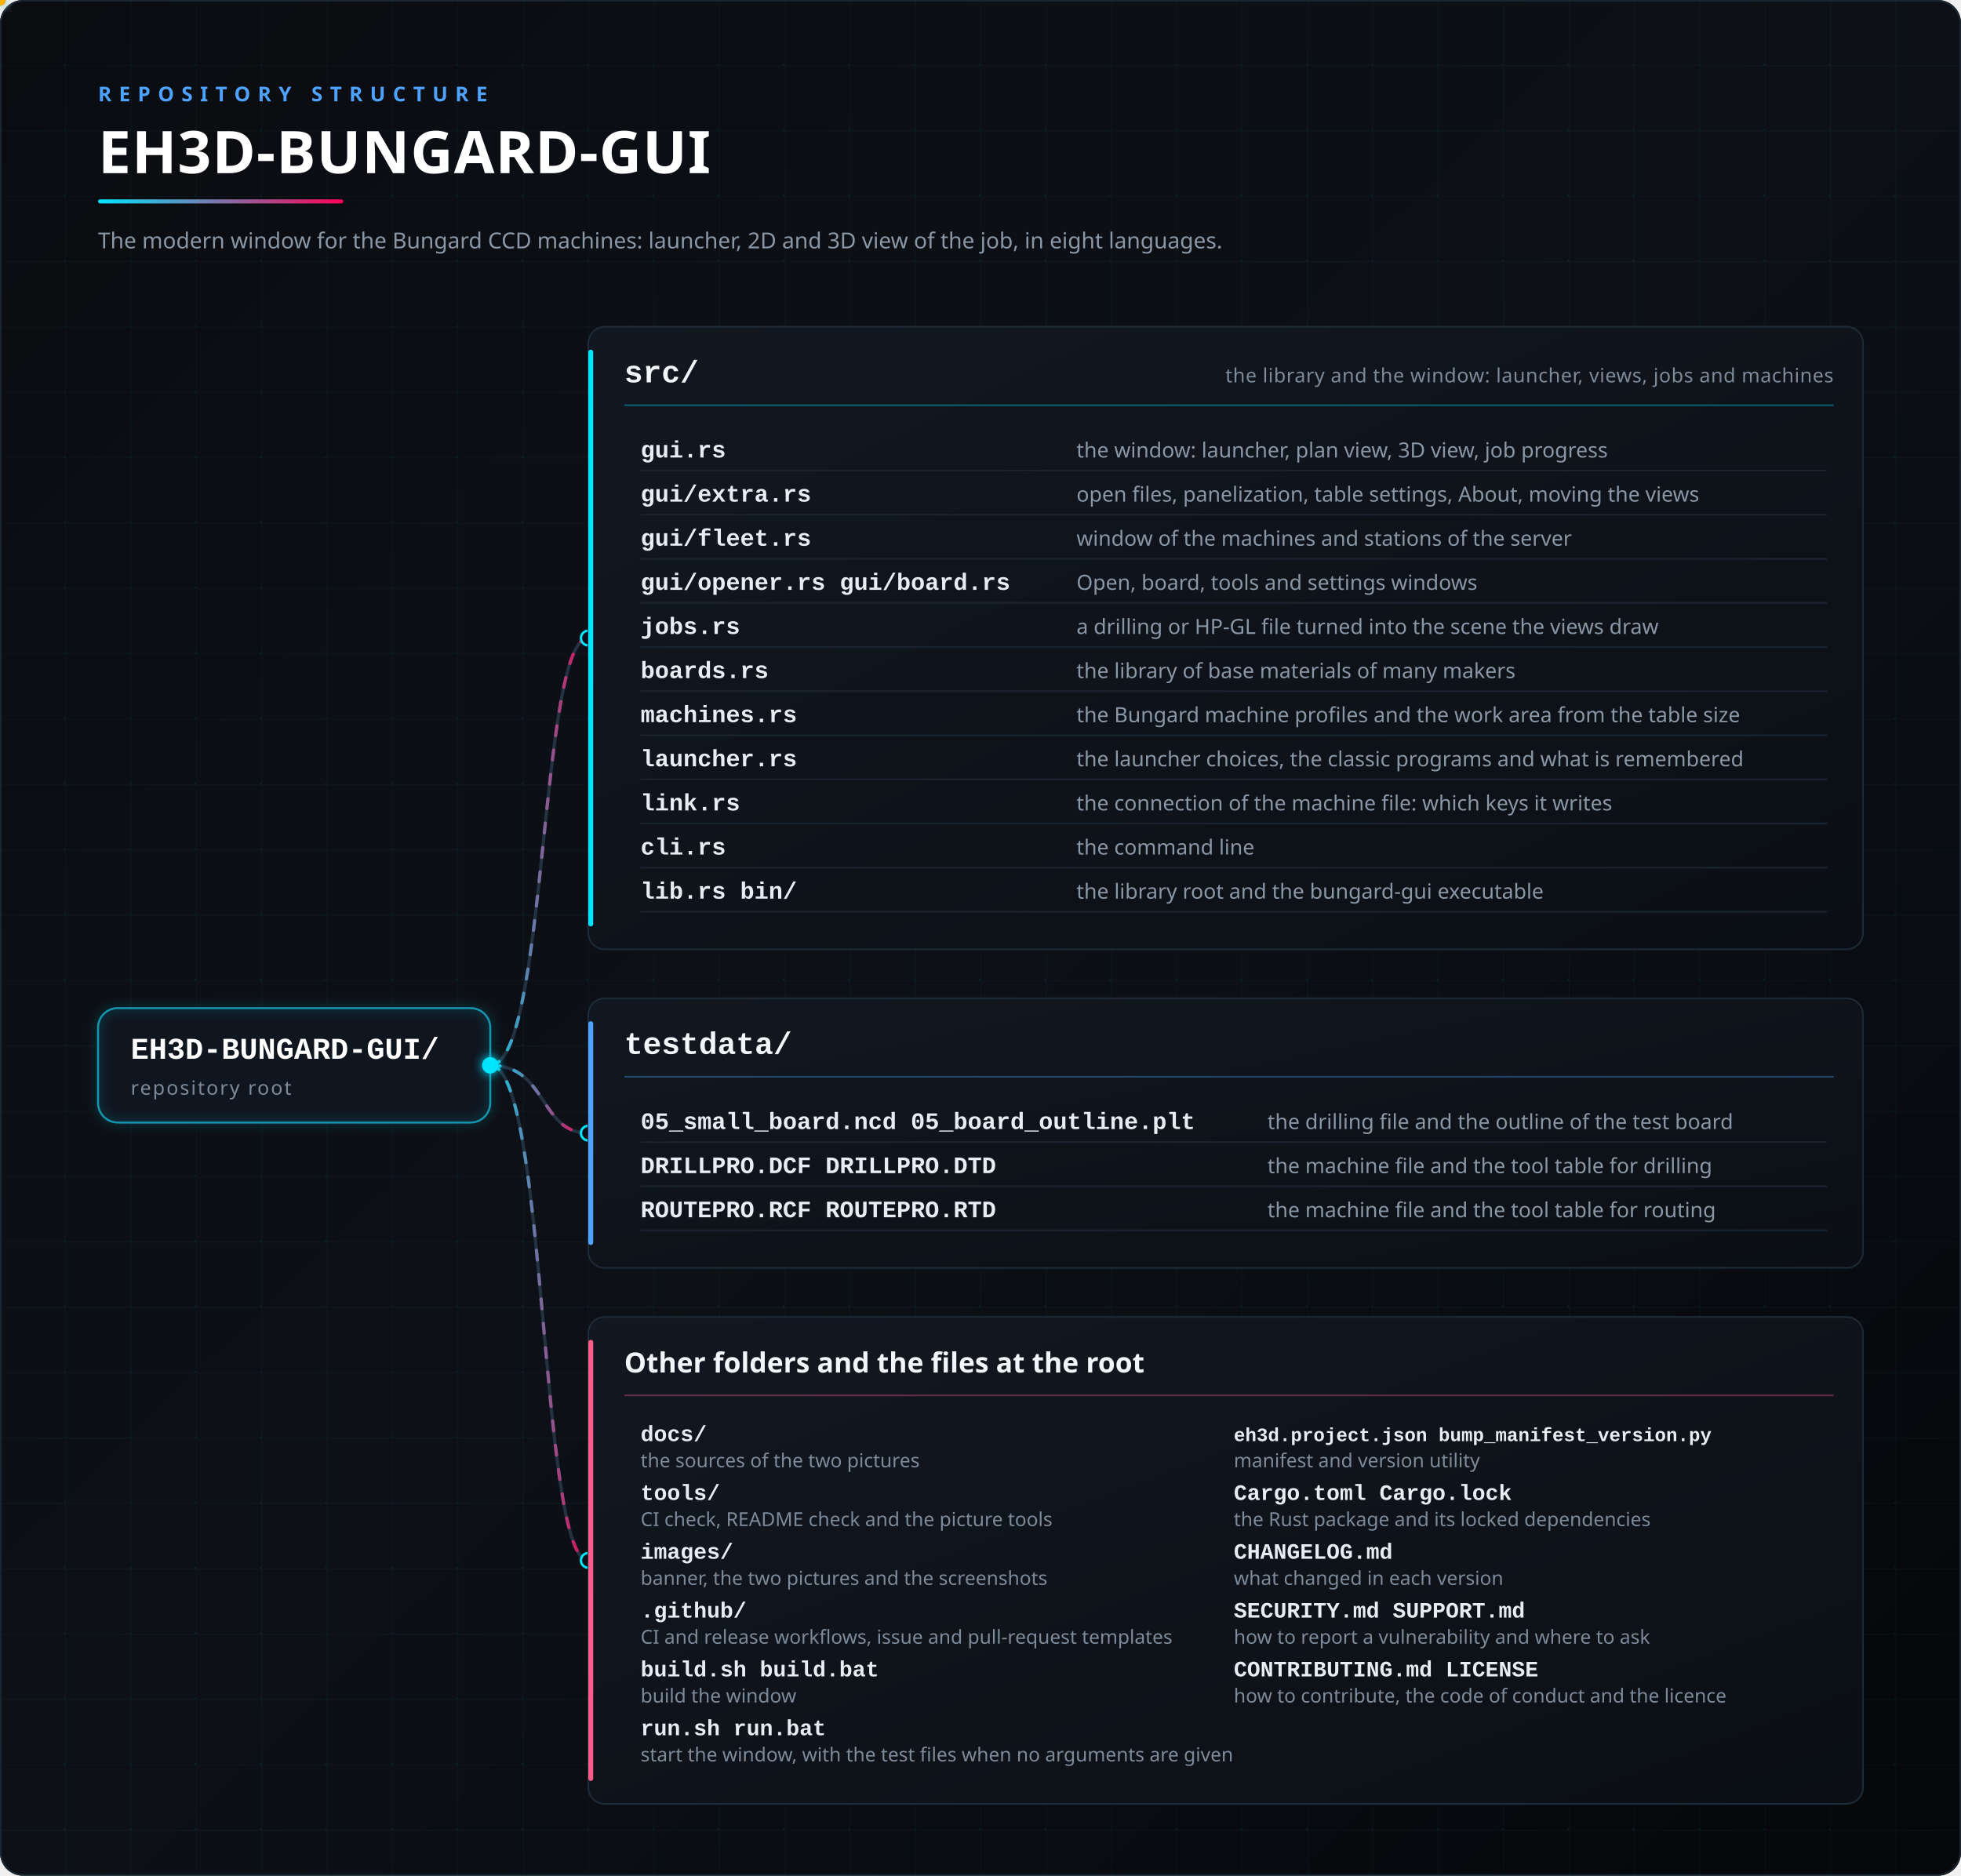
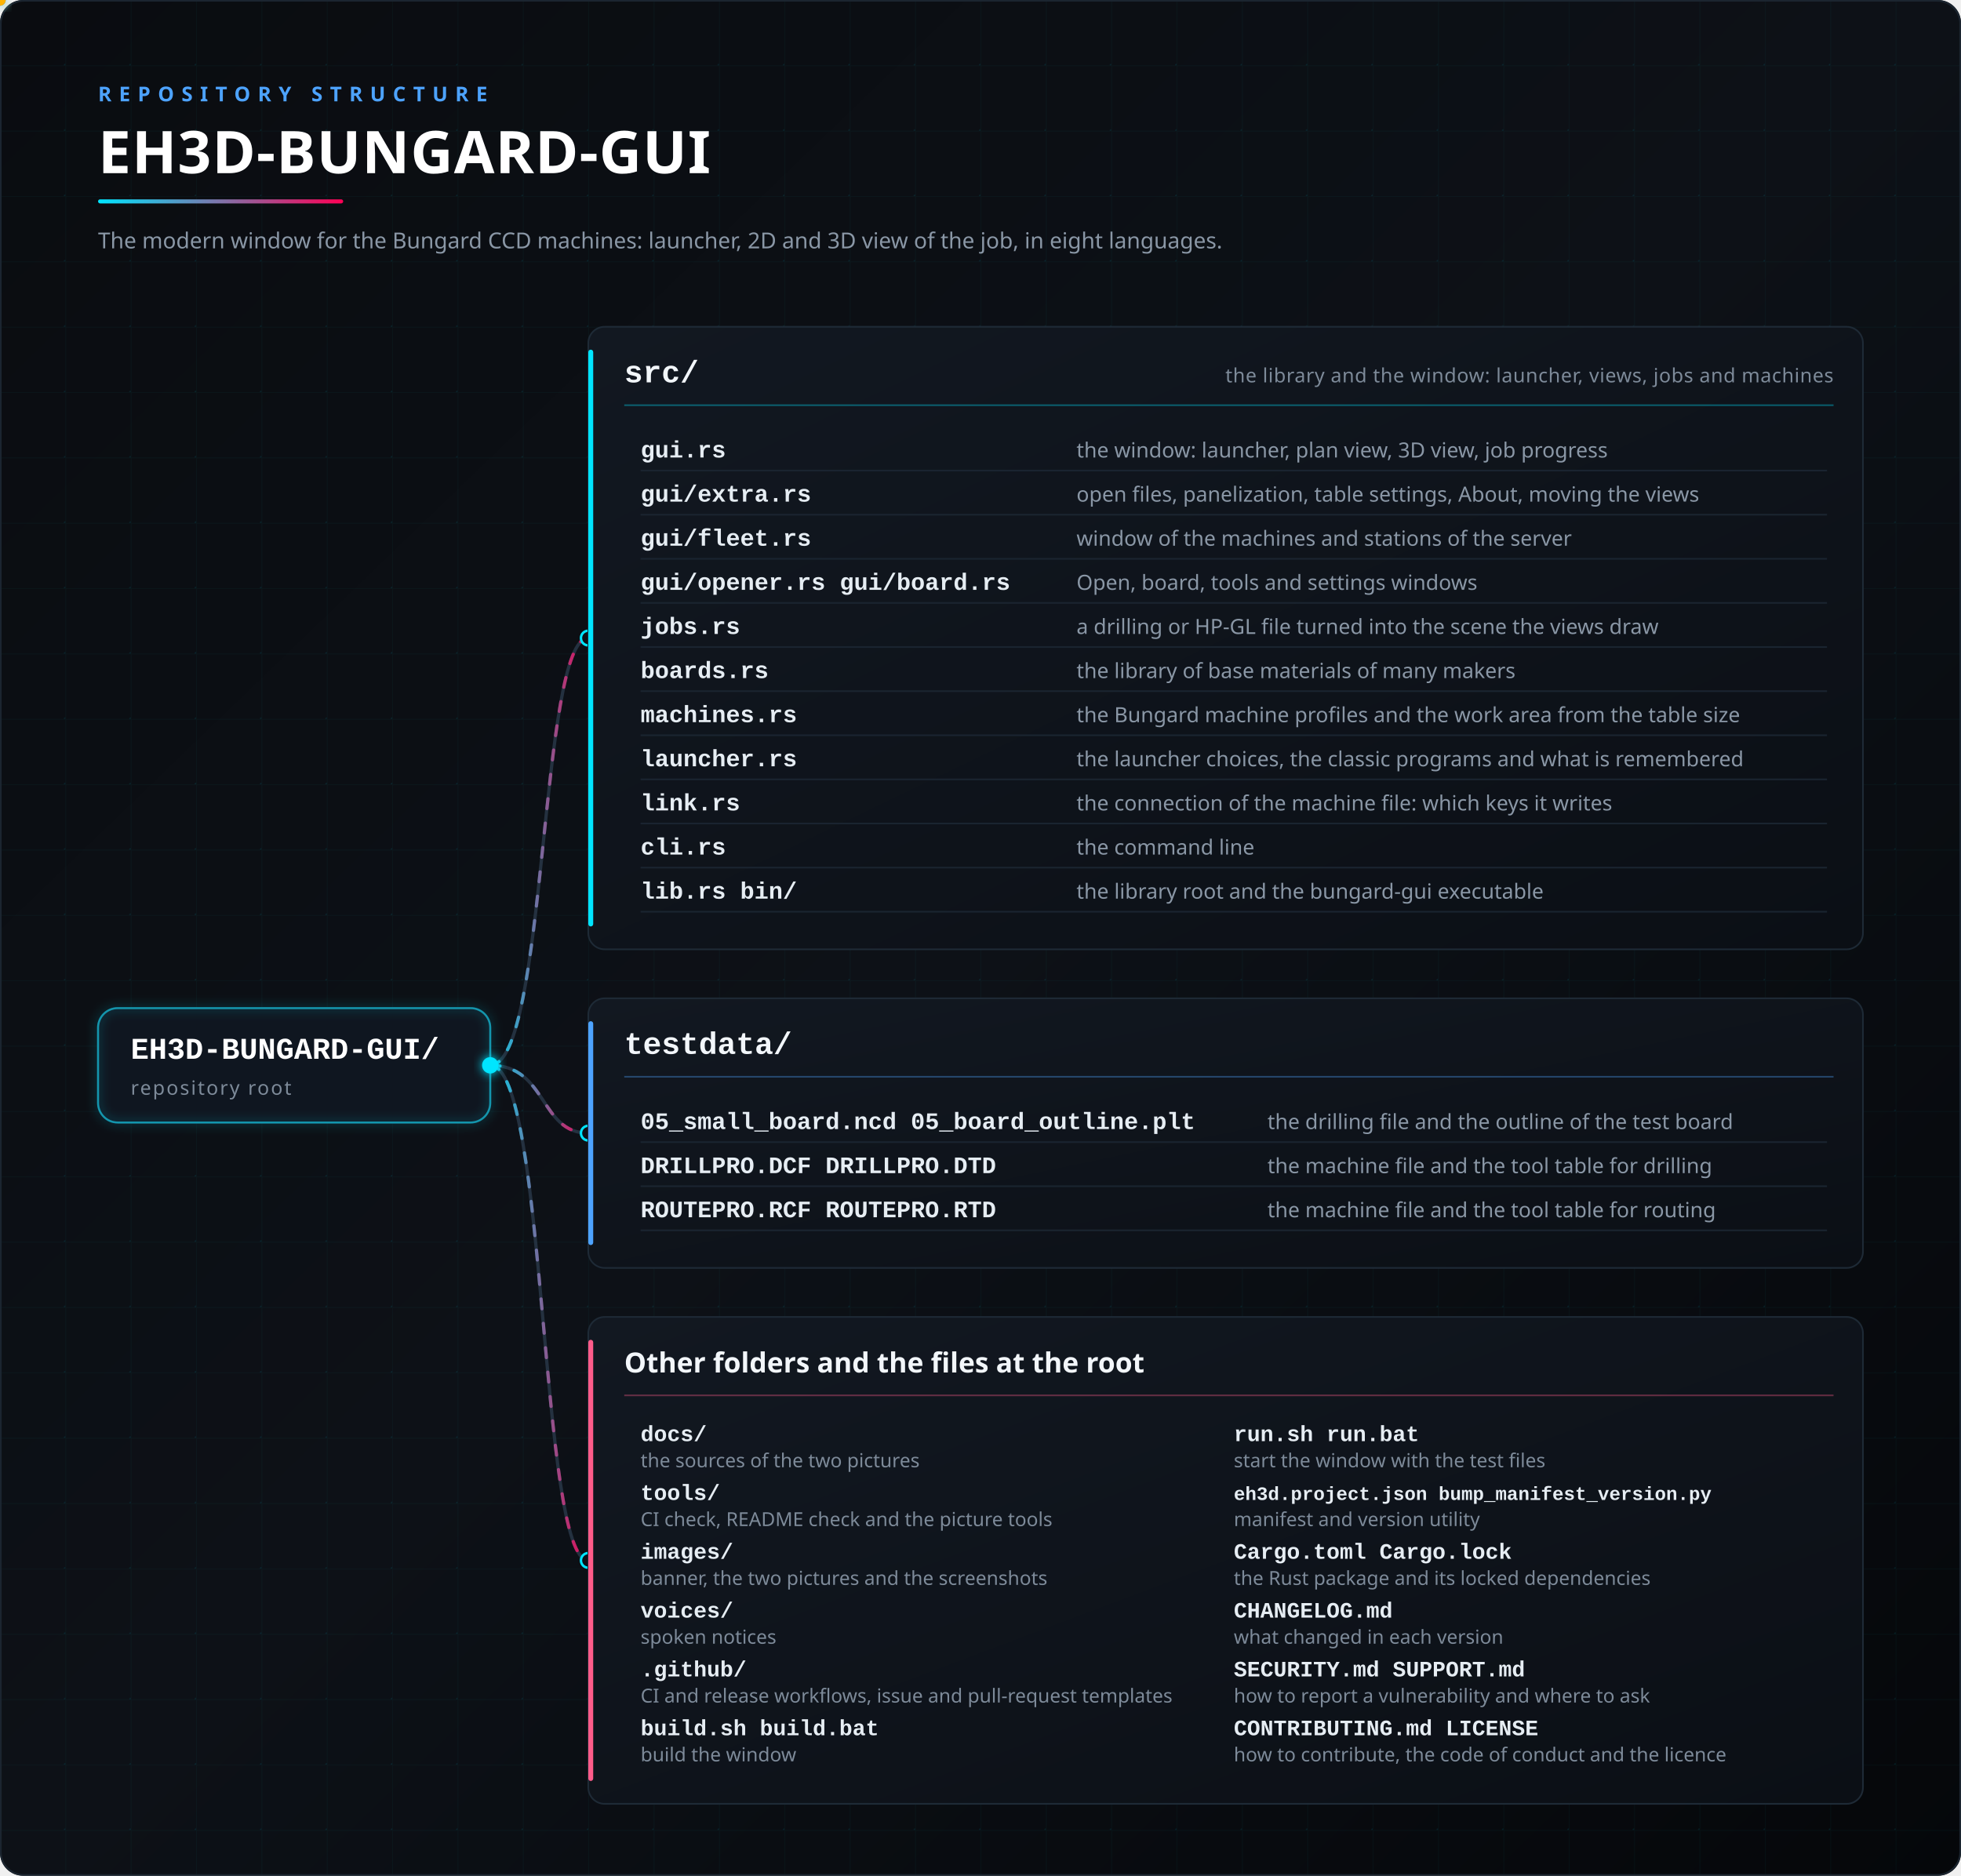
<svg xmlns="http://www.w3.org/2000/svg" viewBox="0 0 1200 1148" width="100%" role="img" aria-labelledby="t d">
  <defs>
    <linearGradient id="bg" x1="0" y1="0" x2="1" y2="1">
      <stop offset="0" stop-color="#0A0C10" />
      <stop offset="0.5" stop-color="#0D1117" />
      <stop offset="1" stop-color="#05070A" />
    </linearGradient>
    <linearGradient id="card" x1="0" y1="0" x2="1" y2="1">
      <stop offset="0" stop-color="#121821" />
      <stop offset="1" stop-color="#0B0F15" />
    </linearGradient>
    <linearGradient id="line" x1="0" y1="0" x2="1" y2="0">
      <stop offset="0" stop-color="#00E5FF" />
      <stop offset="1" stop-color="#FF0055" />
    </linearGradient>
    <filter id="glow" x="-50%" y="-50%" width="200%" height="200%">
      <feGaussianBlur stdDeviation="3" result="b" />
      <feMerge>
        <feMergeNode in="b" />
        <feMergeNode in="SourceGraphic" />
      </feMerge>
    </filter>
    <pattern id="grid" width="40" height="40" patternUnits="userSpaceOnUse">
      <path d="M40 0H0V40" fill="none" stroke="#00E5FF" stroke-opacity="0.035" />
      <circle cx="40" cy="40" r="1" fill="#00E5FF" fill-opacity="0.09" />
    </pattern>
  </defs>
  <rect width="1200" height="1148" rx="14" fill="url(#bg)" />
  <rect width="1200" height="1148" rx="14" fill="url(#grid)" />
  <rect x="0.5" y="0.5" width="1199" height="1147" rx="14" fill="none" stroke="#1B2530" />
  <text x="60" y="62" font-family="'Segoe UI','Noto Sans','Noto Sans CJK SC','Microsoft YaHei','Yu Gothic','Helvetica Neue',Helvetica,Arial,sans-serif" font-size="12.5" font-weight="600" fill="#4DA3FF" text-anchor="start" letter-spacing="4.5">REPOSITORY STRUCTURE</text>
  <text x="60" y="106" font-family="'Segoe UI','Noto Sans','Noto Sans CJK SC','Microsoft YaHei','Yu Gothic','Helvetica Neue',Helvetica,Arial,sans-serif" font-size="36" font-weight="700" fill="#FFFFFF" text-anchor="start" letter-spacing="0.5">EH3D-BUNGARD-GUI</text>
  <rect x="60" y="122" width="150" height="2.5" rx="1.25" fill="url(#line)">
    <animate attributeName="width" values="40;150;150" keyTimes="0;0.4;1" dur="3s" repeatCount="indefinite" />
  </rect>
  <text x="60" y="152" font-family="'Segoe UI','Noto Sans','Noto Sans CJK SC','Microsoft YaHei','Yu Gothic','Helvetica Neue',Helvetica,Arial,sans-serif" font-size="13.5" font-weight="400" fill="#8A97A6" text-anchor="start">The modern window for the Bungard CCD machines: launcher, 2D and 3D view of the job, in eight languages.</text>
  <path id="c0" d="M300,652 C335,652 330,390.5 360,390.5" fill="none" stroke="#243140" stroke-width="2" />
  <path d="M300,652 C335,652 330,390.5 360,390.5" fill="none" stroke="url(#line)" stroke-width="2" stroke-linecap="round" stroke-dasharray="6 9" opacity="0.9">
    <animate attributeName="stroke-dashoffset" from="0" to="-30" dur="1.6s" repeatCount="indefinite" />
  </path>
  <circle cx="360" cy="390.5" r="4.5" fill="#0D1117" stroke="#00E5FF" stroke-width="1.5" />
  <path id="c1" d="M300,652 C335,652 330,693.5 360,693.5" fill="none" stroke="#243140" stroke-width="2" />
  <path d="M300,652 C335,652 330,693.5 360,693.5" fill="none" stroke="url(#line)" stroke-width="2" stroke-linecap="round" stroke-dasharray="6 9" opacity="0.9">
    <animate attributeName="stroke-dashoffset" from="0" to="-30" dur="1.6s" repeatCount="indefinite" />
  </path>
  <circle cx="360" cy="693.5" r="4.5" fill="#0D1117" stroke="#00E5FF" stroke-width="1.5" />
  <path id="c2" d="M300,652 C335,652 330,955 360,955" fill="none" stroke="#243140" stroke-width="2" />
  <path d="M300,652 C335,652 330,955 360,955" fill="none" stroke="url(#line)" stroke-width="2" stroke-linecap="round" stroke-dasharray="6 9" opacity="0.9">
    <animate attributeName="stroke-dashoffset" from="0" to="-30" dur="1.6s" repeatCount="indefinite" />
  </path>
  <circle cx="360" cy="955" r="4.5" fill="#0D1117" stroke="#00E5FF" stroke-width="1.5" />
  <circle r="3.5" fill="#00E5FF" filter="url(#glow)">
    <animateMotion dur="3.4s" repeatCount="indefinite">
      <mpath href="#c0" />
    </animateMotion>
  </circle>
  <circle r="3.5" fill="#4DA3FF" filter="url(#glow)">
    <animateMotion dur="4.2s" repeatCount="indefinite">
      <mpath href="#c1" />
    </animateMotion>
  </circle>
  <circle r="3.5" fill="#FFB300" filter="url(#glow)">
    <animateMotion dur="5.0s" repeatCount="indefinite">
      <mpath href="#c2" />
    </animateMotion>
  </circle>
  <rect x="60" y="617" width="240" height="70" rx="12" fill="#0F1620" stroke="#2A3A4C" stroke-width="1.2" />
  <rect x="60" y="617" width="240" height="70" rx="12" fill="none" stroke="#00E5FF" stroke-opacity="0.5" stroke-width="1.2" filter="url(#glow)">
    <animate attributeName="stroke-opacity" values="0.15;0.6;0.15" dur="3.6s" repeatCount="indefinite" />
  </rect>
  <text x="80" y="648" font-family="'JetBrains Mono','Cascadia Code','SFMono-Regular',Consolas,'Liberation Mono',monospace" font-size="18.5" font-weight="700" fill="#FFFFFF" text-anchor="start">EH3D-BUNGARD-GUI/</text>
  <text x="80" y="670" font-family="'Segoe UI','Noto Sans','Noto Sans CJK SC','Microsoft YaHei','Yu Gothic','Helvetica Neue',Helvetica,Arial,sans-serif" font-size="12" font-weight="400" fill="#7D8A99" text-anchor="start" letter-spacing="1">repository root</text>
  <circle cx="300" cy="652" r="5" fill="#00E5FF" filter="url(#glow)" />
  <rect x="360" y="200" width="780" height="381" rx="10" fill="url(#card)" stroke="#1E2A36" stroke-width="1" />
  <rect x="360" y="214" width="3" height="353" rx="1.5" fill="#00E5FF">
    <animate attributeName="opacity" values="0.55;1;0.55" dur="4s" begin="0s" repeatCount="indefinite" />
  </rect>
  <text x="382" y="234" font-family="'JetBrains Mono','Cascadia Code','SFMono-Regular',Consolas,'Liberation Mono',monospace" font-size="19" font-weight="700" fill="#F2F6FA" text-anchor="start">src/</text>
  <text x="1122" y="234" font-family="'Segoe UI','Noto Sans','Noto Sans CJK SC','Microsoft YaHei','Yu Gothic','Helvetica Neue',Helvetica,Arial,sans-serif" font-size="12" font-weight="400" fill="#7D8A99" text-anchor="end" letter-spacing="0.3">the library and the window: launcher, views, jobs and machines</text>
  <line x1="382" y1="248" x2="1122" y2="248" stroke="#00E5FF" stroke-opacity="0.35" stroke-width="1" />
  <text x="392" y="280" font-family="'JetBrains Mono','Cascadia Code','SFMono-Regular',Consolas,'Liberation Mono',monospace" font-size="14.5" font-weight="600" fill="#E6EDF3" text-anchor="start">gui.rs</text>
  <text x="658.73" y="280" font-family="'Segoe UI','Noto Sans','Noto Sans CJK SC','Microsoft YaHei','Yu Gothic','Helvetica Neue',Helvetica,Arial,sans-serif" font-size="12.8" font-weight="400" fill="#8A97A6" text-anchor="start">the window: launcher, plan view, 3D view, job progress</text>
  <line x1="392" y1="288" x2="1118" y2="288" stroke="#1A2430" stroke-width="1" />
  <text x="392" y="307" font-family="'JetBrains Mono','Cascadia Code','SFMono-Regular',Consolas,'Liberation Mono',monospace" font-size="14.5" font-weight="600" fill="#E6EDF3" text-anchor="start">gui/extra.rs</text>
  <text x="658.73" y="307" font-family="'Segoe UI','Noto Sans','Noto Sans CJK SC','Microsoft YaHei','Yu Gothic','Helvetica Neue',Helvetica,Arial,sans-serif" font-size="12.8" font-weight="400" fill="#8A97A6" text-anchor="start">open files, panelization, table settings, About, moving the views</text>
  <line x1="392" y1="315" x2="1118" y2="315" stroke="#1A2430" stroke-width="1" />
  <text x="392" y="334" font-family="'JetBrains Mono','Cascadia Code','SFMono-Regular',Consolas,'Liberation Mono',monospace" font-size="14.5" font-weight="600" fill="#E6EDF3" text-anchor="start">gui/fleet.rs</text>
  <text x="658.73" y="334" font-family="'Segoe UI','Noto Sans','Noto Sans CJK SC','Microsoft YaHei','Yu Gothic','Helvetica Neue',Helvetica,Arial,sans-serif" font-size="12.8" font-weight="400" fill="#8A97A6" text-anchor="start">window of the machines and stations of the server</text>
  <line x1="392" y1="342" x2="1118" y2="342" stroke="#1A2430" stroke-width="1" />
  <text x="392" y="361" font-family="'JetBrains Mono','Cascadia Code','SFMono-Regular',Consolas,'Liberation Mono',monospace" font-size="14.5" font-weight="600" fill="#E6EDF3" text-anchor="start">gui/opener.rs  gui/board.rs</text>
  <text x="658.73" y="361" font-family="'Segoe UI','Noto Sans','Noto Sans CJK SC','Microsoft YaHei','Yu Gothic','Helvetica Neue',Helvetica,Arial,sans-serif" font-size="12.8" font-weight="400" fill="#8A97A6" text-anchor="start">Open, board, tools and settings windows</text>
  <line x1="392" y1="369" x2="1118" y2="369" stroke="#1A2430" stroke-width="1" />
  <text x="392" y="388" font-family="'JetBrains Mono','Cascadia Code','SFMono-Regular',Consolas,'Liberation Mono',monospace" font-size="14.5" font-weight="600" fill="#E6EDF3" text-anchor="start">jobs.rs</text>
  <text x="658.73" y="388" font-family="'Segoe UI','Noto Sans','Noto Sans CJK SC','Microsoft YaHei','Yu Gothic','Helvetica Neue',Helvetica,Arial,sans-serif" font-size="12.8" font-weight="400" fill="#8A97A6" text-anchor="start">a drilling or HP-GL file turned into the scene the views draw</text>
  <line x1="392" y1="396" x2="1118" y2="396" stroke="#1A2430" stroke-width="1" />
  <text x="392" y="415" font-family="'JetBrains Mono','Cascadia Code','SFMono-Regular',Consolas,'Liberation Mono',monospace" font-size="14.5" font-weight="600" fill="#E6EDF3" text-anchor="start">boards.rs</text>
  <text x="658.73" y="415" font-family="'Segoe UI','Noto Sans','Noto Sans CJK SC','Microsoft YaHei','Yu Gothic','Helvetica Neue',Helvetica,Arial,sans-serif" font-size="12.8" font-weight="400" fill="#8A97A6" text-anchor="start">the library of base materials of many makers</text>
  <line x1="392" y1="423" x2="1118" y2="423" stroke="#1A2430" stroke-width="1" />
  <text x="392" y="442" font-family="'JetBrains Mono','Cascadia Code','SFMono-Regular',Consolas,'Liberation Mono',monospace" font-size="14.5" font-weight="600" fill="#E6EDF3" text-anchor="start">machines.rs</text>
  <text x="658.73" y="442" font-family="'Segoe UI','Noto Sans','Noto Sans CJK SC','Microsoft YaHei','Yu Gothic','Helvetica Neue',Helvetica,Arial,sans-serif" font-size="12.8" font-weight="400" fill="#8A97A6" text-anchor="start">the Bungard machine profiles and the work area from the table size</text>
  <line x1="392" y1="450" x2="1118" y2="450" stroke="#1A2430" stroke-width="1" />
  <text x="392" y="469" font-family="'JetBrains Mono','Cascadia Code','SFMono-Regular',Consolas,'Liberation Mono',monospace" font-size="14.5" font-weight="600" fill="#E6EDF3" text-anchor="start">launcher.rs</text>
  <text x="658.73" y="469" font-family="'Segoe UI','Noto Sans','Noto Sans CJK SC','Microsoft YaHei','Yu Gothic','Helvetica Neue',Helvetica,Arial,sans-serif" font-size="12.8" font-weight="400" fill="#8A97A6" text-anchor="start">the launcher choices, the classic programs and what is remembered</text>
  <line x1="392" y1="477" x2="1118" y2="477" stroke="#1A2430" stroke-width="1" />
  <text x="392" y="496" font-family="'JetBrains Mono','Cascadia Code','SFMono-Regular',Consolas,'Liberation Mono',monospace" font-size="14.5" font-weight="600" fill="#E6EDF3" text-anchor="start">link.rs</text>
  <text x="658.73" y="496" font-family="'Segoe UI','Noto Sans','Noto Sans CJK SC','Microsoft YaHei','Yu Gothic','Helvetica Neue',Helvetica,Arial,sans-serif" font-size="12.8" font-weight="400" fill="#8A97A6" text-anchor="start">the connection of the machine file: which keys it writes</text>
  <line x1="392" y1="504" x2="1118" y2="504" stroke="#1A2430" stroke-width="1" />
  <text x="392" y="523" font-family="'JetBrains Mono','Cascadia Code','SFMono-Regular',Consolas,'Liberation Mono',monospace" font-size="14.5" font-weight="600" fill="#E6EDF3" text-anchor="start">cli.rs</text>
  <text x="658.73" y="523" font-family="'Segoe UI','Noto Sans','Noto Sans CJK SC','Microsoft YaHei','Yu Gothic','Helvetica Neue',Helvetica,Arial,sans-serif" font-size="12.8" font-weight="400" fill="#8A97A6" text-anchor="start">the command line</text>
  <line x1="392" y1="531" x2="1118" y2="531" stroke="#1A2430" stroke-width="1" />
  <text x="392" y="550" font-family="'JetBrains Mono','Cascadia Code','SFMono-Regular',Consolas,'Liberation Mono',monospace" font-size="14.5" font-weight="600" fill="#E6EDF3" text-anchor="start">lib.rs  bin/</text>
  <text x="658.73" y="550" font-family="'Segoe UI','Noto Sans','Noto Sans CJK SC','Microsoft YaHei','Yu Gothic','Helvetica Neue',Helvetica,Arial,sans-serif" font-size="12.8" font-weight="400" fill="#8A97A6" text-anchor="start">the library root and the bungard-gui executable</text>
  <line x1="392" y1="558" x2="1118" y2="558" stroke="#1A2430" stroke-width="1" />
  <rect x="360" y="611" width="780" height="165" rx="10" fill="url(#card)" stroke="#1E2A36" stroke-width="1" />
  <rect x="360" y="625" width="3" height="137" rx="1.5" fill="#4DA3FF">
    <animate attributeName="opacity" values="0.55;1;0.55" dur="4s" begin="0.6s" repeatCount="indefinite" />
  </rect>
  <text x="382" y="645" font-family="'JetBrains Mono','Cascadia Code','SFMono-Regular',Consolas,'Liberation Mono',monospace" font-size="19" font-weight="700" fill="#F2F6FA" text-anchor="start">testdata/</text>
  <line x1="382" y1="659" x2="1122" y2="659" stroke="#4DA3FF" stroke-opacity="0.35" stroke-width="1" />
  <text x="392" y="691" font-family="'JetBrains Mono','Cascadia Code','SFMono-Regular',Consolas,'Liberation Mono',monospace" font-size="14.5" font-weight="600" fill="#E6EDF3" text-anchor="start">05_small_board.ncd  05_board_outline.plt</text>
  <text x="775.6" y="691" font-family="'Segoe UI','Noto Sans','Noto Sans CJK SC','Microsoft YaHei','Yu Gothic','Helvetica Neue',Helvetica,Arial,sans-serif" font-size="12.8" font-weight="400" fill="#8A97A6" text-anchor="start">the drilling file and the outline of the test board</text>
  <line x1="392" y1="699" x2="1118" y2="699" stroke="#1A2430" stroke-width="1" />
  <text x="392" y="718" font-family="'JetBrains Mono','Cascadia Code','SFMono-Regular',Consolas,'Liberation Mono',monospace" font-size="14.5" font-weight="600" fill="#E6EDF3" text-anchor="start">DRILLPRO.DCF  DRILLPRO.DTD</text>
  <text x="775.6" y="718" font-family="'Segoe UI','Noto Sans','Noto Sans CJK SC','Microsoft YaHei','Yu Gothic','Helvetica Neue',Helvetica,Arial,sans-serif" font-size="12.8" font-weight="400" fill="#8A97A6" text-anchor="start">the machine file and the tool table for drilling</text>
  <line x1="392" y1="726" x2="1118" y2="726" stroke="#1A2430" stroke-width="1" />
  <text x="392" y="745" font-family="'JetBrains Mono','Cascadia Code','SFMono-Regular',Consolas,'Liberation Mono',monospace" font-size="14.5" font-weight="600" fill="#E6EDF3" text-anchor="start">ROUTEPRO.RCF  ROUTEPRO.RTD</text>
  <text x="775.6" y="745" font-family="'Segoe UI','Noto Sans','Noto Sans CJK SC','Microsoft YaHei','Yu Gothic','Helvetica Neue',Helvetica,Arial,sans-serif" font-size="12.8" font-weight="400" fill="#8A97A6" text-anchor="start">the machine file and the tool table for routing</text>
  <line x1="392" y1="753" x2="1118" y2="753" stroke="#1A2430" stroke-width="1" />
  <rect x="360" y="806" width="780" height="298" rx="10" fill="url(#card)" stroke="#1E2A36" stroke-width="1" />
  <rect x="360" y="820" width="3" height="270" rx="1.5" fill="#FF5C8A">
    <animate attributeName="opacity" values="0.55;1;0.55" dur="4s" begin="1.2s" repeatCount="indefinite" />
  </rect>
  <text x="382" y="840" font-family="'Segoe UI','Noto Sans','Noto Sans CJK SC','Microsoft YaHei','Yu Gothic','Helvetica Neue',Helvetica,Arial,sans-serif" font-size="17" font-weight="700" fill="#F2F6FA" text-anchor="start">Other folders and the files at the root</text>
  <line x1="382" y1="854" x2="1122" y2="854" stroke="#FF5C8A" stroke-opacity="0.35" stroke-width="1" />
  <text x="392" y="882" font-family="'JetBrains Mono','Cascadia Code','SFMono-Regular',Consolas,'Liberation Mono',monospace" font-size="13.5" font-weight="600" fill="#E6EDF3" text-anchor="start">docs/</text>
  <text x="392" y="898" font-family="'Segoe UI','Noto Sans','Noto Sans CJK SC','Microsoft YaHei','Yu Gothic','Helvetica Neue',Helvetica,Arial,sans-serif" font-size="11.8" font-weight="400" fill="#7D8A99" text-anchor="start">the sources of the two pictures</text>
  <text x="392" y="918" font-family="'JetBrains Mono','Cascadia Code','SFMono-Regular',Consolas,'Liberation Mono',monospace" font-size="13.5" font-weight="600" fill="#E6EDF3" text-anchor="start">tools/</text>
  <text x="392" y="934" font-family="'Segoe UI','Noto Sans','Noto Sans CJK SC','Microsoft YaHei','Yu Gothic','Helvetica Neue',Helvetica,Arial,sans-serif" font-size="11.8" font-weight="400" fill="#7D8A99" text-anchor="start">CI check, README check and the picture tools</text>
  <text x="392" y="954" font-family="'JetBrains Mono','Cascadia Code','SFMono-Regular',Consolas,'Liberation Mono',monospace" font-size="13.5" font-weight="600" fill="#E6EDF3" text-anchor="start">images/</text>
  <text x="392" y="970" font-family="'Segoe UI','Noto Sans','Noto Sans CJK SC','Microsoft YaHei','Yu Gothic','Helvetica Neue',Helvetica,Arial,sans-serif" font-size="11.8" font-weight="400" fill="#7D8A99" text-anchor="start">banner, the two pictures and the screenshots</text>
-   <text x="392" y="990" font-family="'JetBrains Mono','Cascadia Code','SFMono-Regular',Consolas,'Liberation Mono',monospace" font-size="13.5" font-weight="600" fill="#E6EDF3" text-anchor="start">.github/</text>
-   <text x="392" y="1006" font-family="'Segoe UI','Noto Sans','Noto Sans CJK SC','Microsoft YaHei','Yu Gothic','Helvetica Neue',Helvetica,Arial,sans-serif" font-size="11.8" font-weight="400" fill="#7D8A99" text-anchor="start">CI and release workflows, issue and pull-request templates</text>
-   <text x="392" y="1026" font-family="'JetBrains Mono','Cascadia Code','SFMono-Regular',Consolas,'Liberation Mono',monospace" font-size="13.5" font-weight="600" fill="#E6EDF3" text-anchor="start">build.sh  build.bat</text>
-   <text x="392" y="1042" font-family="'Segoe UI','Noto Sans','Noto Sans CJK SC','Microsoft YaHei','Yu Gothic','Helvetica Neue',Helvetica,Arial,sans-serif" font-size="11.8" font-weight="400" fill="#7D8A99" text-anchor="start">build the window</text>
-   <text x="392" y="1062" font-family="'JetBrains Mono','Cascadia Code','SFMono-Regular',Consolas,'Liberation Mono',monospace" font-size="13.5" font-weight="600" fill="#E6EDF3" text-anchor="start">run.sh  run.bat</text>
-   <text x="392" y="1078" font-family="'Segoe UI','Noto Sans','Noto Sans CJK SC','Microsoft YaHei','Yu Gothic','Helvetica Neue',Helvetica,Arial,sans-serif" font-size="11.8" font-weight="400" fill="#7D8A99" text-anchor="start">start the window, with the test files when no arguments are given</text>
-   <text x="755" y="882" font-family="'JetBrains Mono','Cascadia Code','SFMono-Regular',Consolas,'Liberation Mono',monospace" font-size="11.6" font-weight="600" fill="#E6EDF3" text-anchor="start">eh3d.project.json  bump_manifest_version.py</text>
-   <text x="755" y="898" font-family="'Segoe UI','Noto Sans','Noto Sans CJK SC','Microsoft YaHei','Yu Gothic','Helvetica Neue',Helvetica,Arial,sans-serif" font-size="11.8" font-weight="400" fill="#7D8A99" text-anchor="start">manifest and version utility</text>
-   <text x="755" y="918" font-family="'JetBrains Mono','Cascadia Code','SFMono-Regular',Consolas,'Liberation Mono',monospace" font-size="13.5" font-weight="600" fill="#E6EDF3" text-anchor="start">Cargo.toml  Cargo.lock</text>
-   <text x="755" y="934" font-family="'Segoe UI','Noto Sans','Noto Sans CJK SC','Microsoft YaHei','Yu Gothic','Helvetica Neue',Helvetica,Arial,sans-serif" font-size="11.8" font-weight="400" fill="#7D8A99" text-anchor="start">the Rust package and its locked dependencies</text>
-   <text x="755" y="954" font-family="'JetBrains Mono','Cascadia Code','SFMono-Regular',Consolas,'Liberation Mono',monospace" font-size="13.5" font-weight="600" fill="#E6EDF3" text-anchor="start">CHANGELOG.md</text>
-   <text x="755" y="970" font-family="'Segoe UI','Noto Sans','Noto Sans CJK SC','Microsoft YaHei','Yu Gothic','Helvetica Neue',Helvetica,Arial,sans-serif" font-size="11.8" font-weight="400" fill="#7D8A99" text-anchor="start">what changed in each version</text>
-   <text x="755" y="990" font-family="'JetBrains Mono','Cascadia Code','SFMono-Regular',Consolas,'Liberation Mono',monospace" font-size="13.5" font-weight="600" fill="#E6EDF3" text-anchor="start">SECURITY.md  SUPPORT.md</text>
-   <text x="755" y="1006" font-family="'Segoe UI','Noto Sans','Noto Sans CJK SC','Microsoft YaHei','Yu Gothic','Helvetica Neue',Helvetica,Arial,sans-serif" font-size="11.8" font-weight="400" fill="#7D8A99" text-anchor="start">how to report a vulnerability and where to ask</text>
-   <text x="755" y="1026" font-family="'JetBrains Mono','Cascadia Code','SFMono-Regular',Consolas,'Liberation Mono',monospace" font-size="13.5" font-weight="600" fill="#E6EDF3" text-anchor="start">CONTRIBUTING.md  LICENSE</text>
-   <text x="755" y="1042" font-family="'Segoe UI','Noto Sans','Noto Sans CJK SC','Microsoft YaHei','Yu Gothic','Helvetica Neue',Helvetica,Arial,sans-serif" font-size="11.8" font-weight="400" fill="#7D8A99" text-anchor="start">how to contribute, the code of conduct and the licence</text>
+   <text x="392" y="990" font-family="'JetBrains Mono','Cascadia Code','SFMono-Regular',Consolas,'Liberation Mono',monospace" font-size="13.5" font-weight="600" fill="#E6EDF3" text-anchor="start">voices/</text>
+   <text x="392" y="1006" font-family="'Segoe UI','Noto Sans','Noto Sans CJK SC','Microsoft YaHei','Yu Gothic','Helvetica Neue',Helvetica,Arial,sans-serif" font-size="11.8" font-weight="400" fill="#7D8A99" text-anchor="start">spoken notices</text>
+   <text x="392" y="1026" font-family="'JetBrains Mono','Cascadia Code','SFMono-Regular',Consolas,'Liberation Mono',monospace" font-size="13.5" font-weight="600" fill="#E6EDF3" text-anchor="start">.github/</text>
+   <text x="392" y="1042" font-family="'Segoe UI','Noto Sans','Noto Sans CJK SC','Microsoft YaHei','Yu Gothic','Helvetica Neue',Helvetica,Arial,sans-serif" font-size="11.8" font-weight="400" fill="#7D8A99" text-anchor="start">CI and release workflows, issue and pull-request templates</text>
+   <text x="392" y="1062" font-family="'JetBrains Mono','Cascadia Code','SFMono-Regular',Consolas,'Liberation Mono',monospace" font-size="13.5" font-weight="600" fill="#E6EDF3" text-anchor="start">build.sh  build.bat</text>
+   <text x="392" y="1078" font-family="'Segoe UI','Noto Sans','Noto Sans CJK SC','Microsoft YaHei','Yu Gothic','Helvetica Neue',Helvetica,Arial,sans-serif" font-size="11.8" font-weight="400" fill="#7D8A99" text-anchor="start">build the window</text>
+   <text x="755" y="882" font-family="'JetBrains Mono','Cascadia Code','SFMono-Regular',Consolas,'Liberation Mono',monospace" font-size="13.5" font-weight="600" fill="#E6EDF3" text-anchor="start">run.sh  run.bat</text>
+   <text x="755" y="898" font-family="'Segoe UI','Noto Sans','Noto Sans CJK SC','Microsoft YaHei','Yu Gothic','Helvetica Neue',Helvetica,Arial,sans-serif" font-size="11.8" font-weight="400" fill="#7D8A99" text-anchor="start">start the window with the test files</text>
+   <text x="755" y="918" font-family="'JetBrains Mono','Cascadia Code','SFMono-Regular',Consolas,'Liberation Mono',monospace" font-size="11.6" font-weight="600" fill="#E6EDF3" text-anchor="start">eh3d.project.json  bump_manifest_version.py</text>
+   <text x="755" y="934" font-family="'Segoe UI','Noto Sans','Noto Sans CJK SC','Microsoft YaHei','Yu Gothic','Helvetica Neue',Helvetica,Arial,sans-serif" font-size="11.8" font-weight="400" fill="#7D8A99" text-anchor="start">manifest and version utility</text>
+   <text x="755" y="954" font-family="'JetBrains Mono','Cascadia Code','SFMono-Regular',Consolas,'Liberation Mono',monospace" font-size="13.5" font-weight="600" fill="#E6EDF3" text-anchor="start">Cargo.toml  Cargo.lock</text>
+   <text x="755" y="970" font-family="'Segoe UI','Noto Sans','Noto Sans CJK SC','Microsoft YaHei','Yu Gothic','Helvetica Neue',Helvetica,Arial,sans-serif" font-size="11.8" font-weight="400" fill="#7D8A99" text-anchor="start">the Rust package and its locked dependencies</text>
+   <text x="755" y="990" font-family="'JetBrains Mono','Cascadia Code','SFMono-Regular',Consolas,'Liberation Mono',monospace" font-size="13.5" font-weight="600" fill="#E6EDF3" text-anchor="start">CHANGELOG.md</text>
+   <text x="755" y="1006" font-family="'Segoe UI','Noto Sans','Noto Sans CJK SC','Microsoft YaHei','Yu Gothic','Helvetica Neue',Helvetica,Arial,sans-serif" font-size="11.8" font-weight="400" fill="#7D8A99" text-anchor="start">what changed in each version</text>
+   <text x="755" y="1026" font-family="'JetBrains Mono','Cascadia Code','SFMono-Regular',Consolas,'Liberation Mono',monospace" font-size="13.5" font-weight="600" fill="#E6EDF3" text-anchor="start">SECURITY.md  SUPPORT.md</text>
+   <text x="755" y="1042" font-family="'Segoe UI','Noto Sans','Noto Sans CJK SC','Microsoft YaHei','Yu Gothic','Helvetica Neue',Helvetica,Arial,sans-serif" font-size="11.8" font-weight="400" fill="#7D8A99" text-anchor="start">how to report a vulnerability and where to ask</text>
+   <text x="755" y="1062" font-family="'JetBrains Mono','Cascadia Code','SFMono-Regular',Consolas,'Liberation Mono',monospace" font-size="13.5" font-weight="600" fill="#E6EDF3" text-anchor="start">CONTRIBUTING.md  LICENSE</text>
+   <text x="755" y="1078" font-family="'Segoe UI','Noto Sans','Noto Sans CJK SC','Microsoft YaHei','Yu Gothic','Helvetica Neue',Helvetica,Arial,sans-serif" font-size="11.8" font-weight="400" fill="#7D8A99" text-anchor="start">how to contribute, the code of conduct and the licence</text>
</svg>
